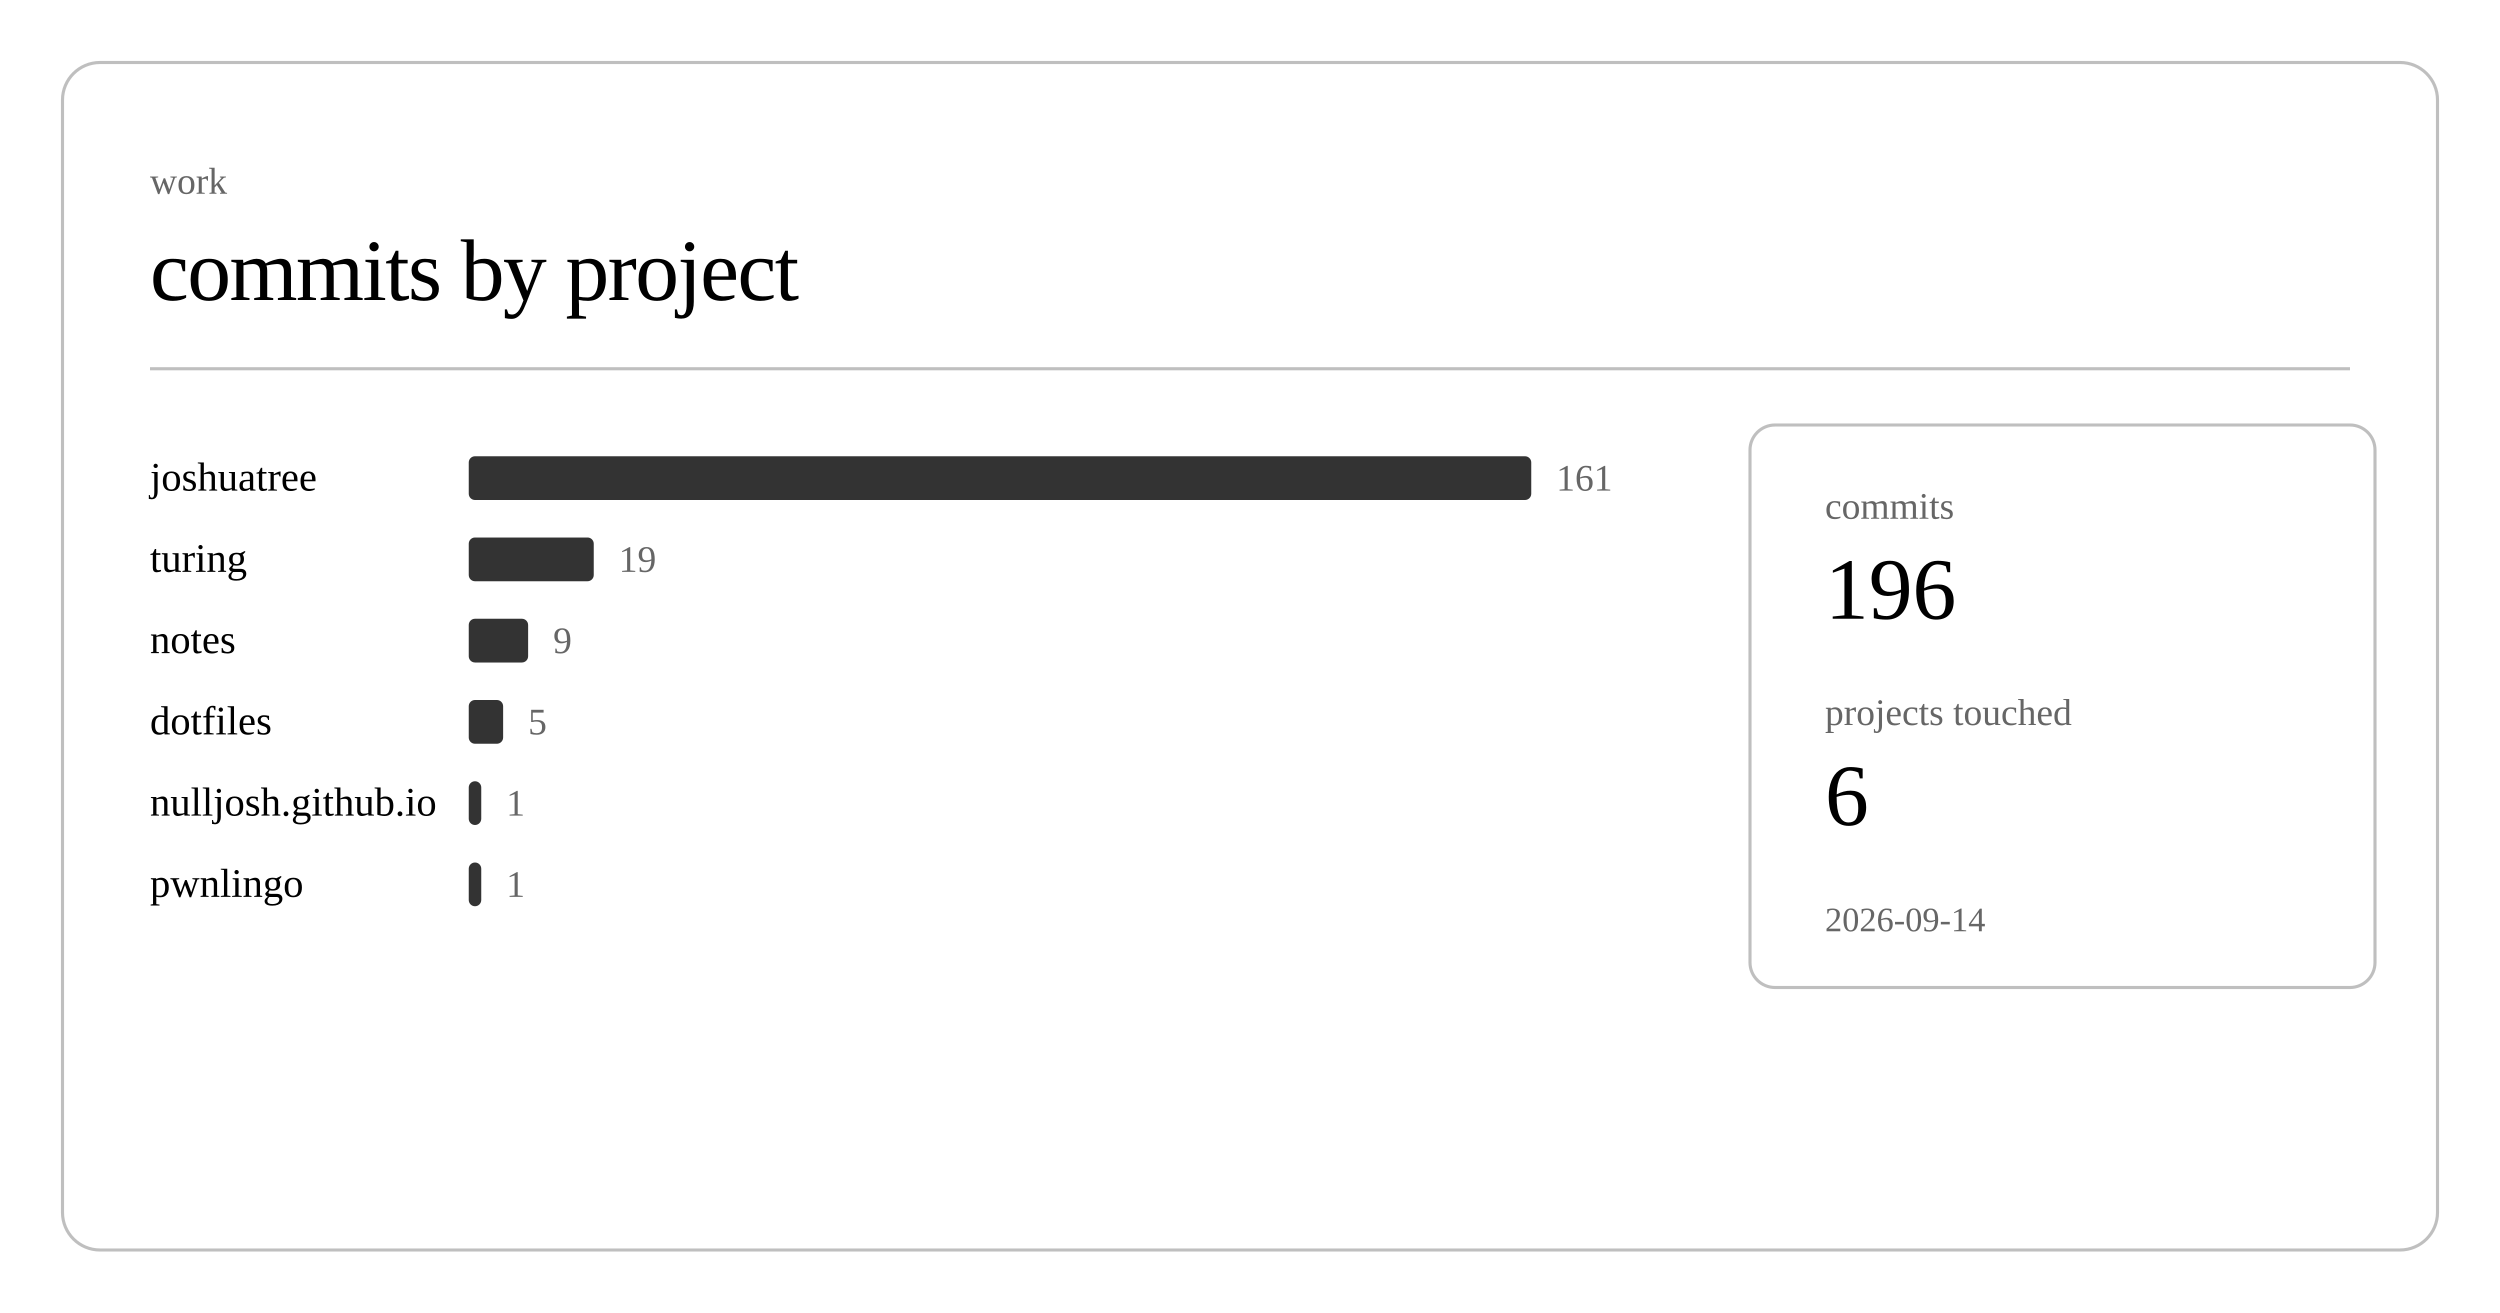
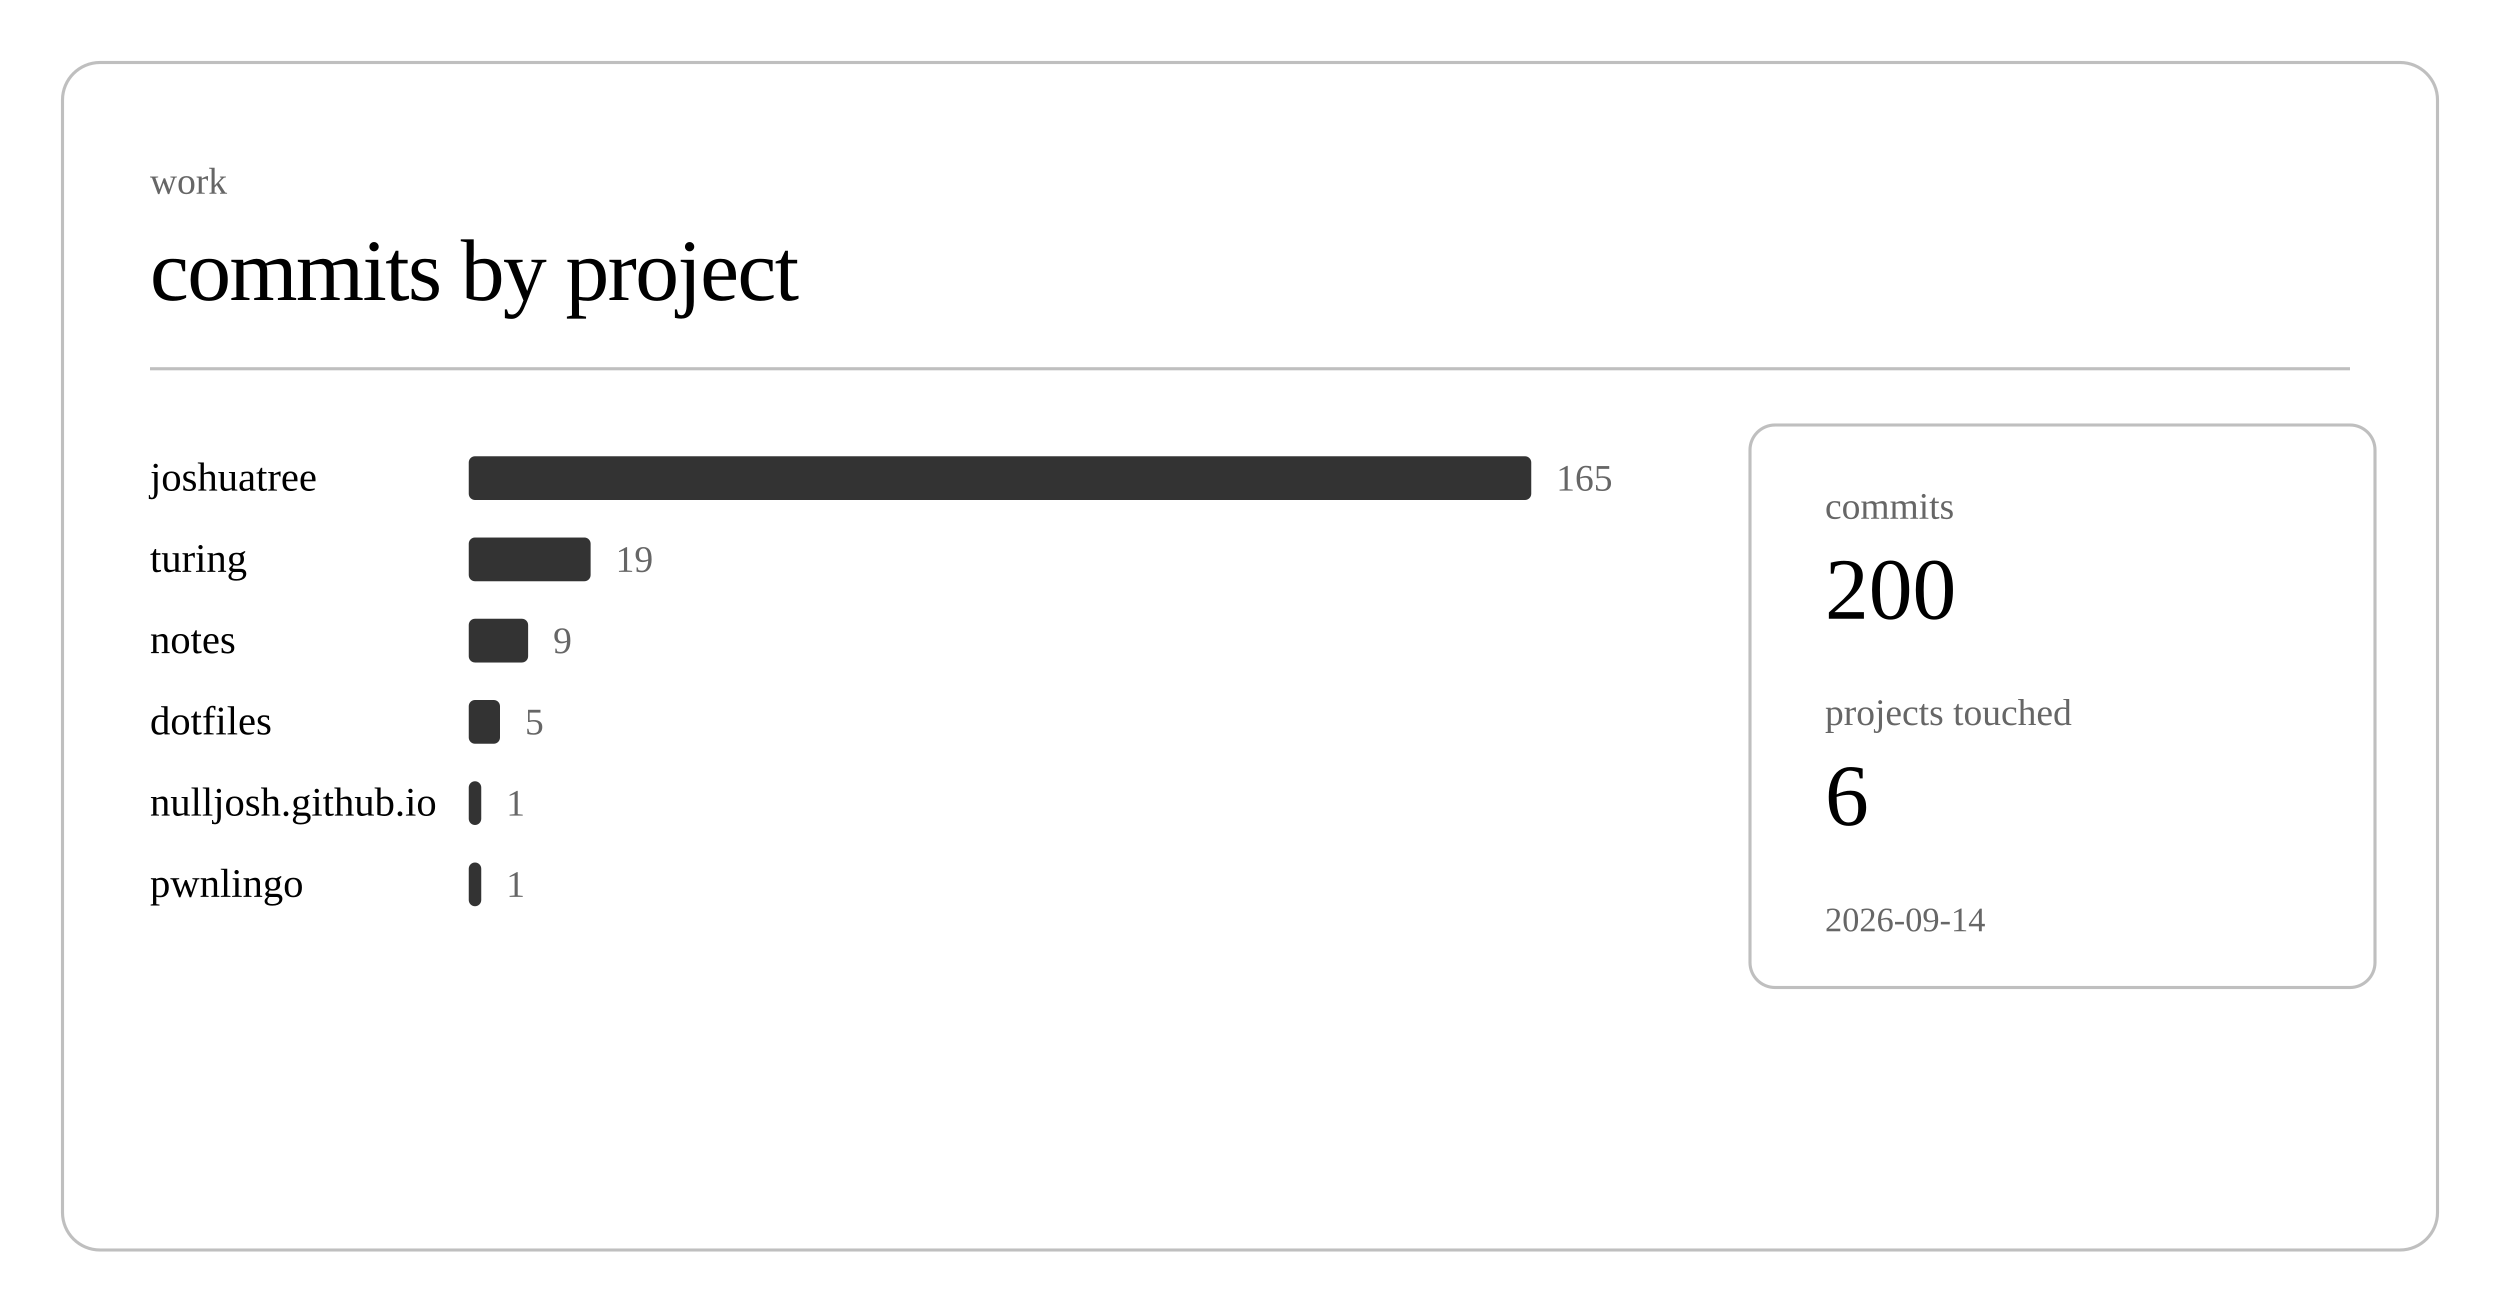
<svg xmlns="http://www.w3.org/2000/svg" class="post-header-svg" viewBox="0 0 800 420" width="800" height="420">
  <rect x="20" y="20" width="760" height="380" rx="12" ry="12" fill="none" stroke="currentColor" stroke-width="1" opacity="0.25" />
  <text fill="currentColor" x="48" y="62" font-size="12" opacity="0.6">work</text>
  <text fill="currentColor" x="48" y="96" font-size="28" font-weight="300" letter-spacing="-0.5">commits by project</text>
  <line stroke="currentColor" x1="48" y1="118" x2="752" y2="118" stroke-width="1" opacity="0.25" />
  <a href="https://github.com/nulljosh/joshuatree">
    <text fill="currentColor" x="48" y="157" font-size="13">joshuatree</text>
  </a>
  <rect x="150" y="146" width="340" height="14" rx="2" fill="currentColor" opacity="0.8" />
-   <text fill="currentColor" x="498" y="157" font-size="12" opacity="0.6">161</text>
+   <text fill="currentColor" x="498" y="157" font-size="12" opacity="0.6">165</text>
  <a href="https://github.com/nulljosh/turing">
    <text fill="currentColor" x="48" y="183" font-size="13">turing</text>
  </a>
-   <rect x="150" y="172" width="40" height="14" rx="2" fill="currentColor" opacity="0.8" />
-   <text fill="currentColor" x="198" y="183" font-size="12" opacity="0.6">19</text>
+   <rect x="150" y="172" width="39" height="14" rx="2" fill="currentColor" opacity="0.8" />
+   <text fill="currentColor" x="197" y="183" font-size="12" opacity="0.6">19</text>
  <a href="https://github.com/nulljosh/notes">
    <text fill="currentColor" x="48" y="209" font-size="13">notes</text>
  </a>
  <rect x="150" y="198" width="19" height="14" rx="2" fill="currentColor" opacity="0.8" />
  <text fill="currentColor" x="177" y="209" font-size="12" opacity="0.6">9</text>
  <a href="https://github.com/nulljosh/dotfiles">
    <text fill="currentColor" x="48" y="235" font-size="13">dotfiles</text>
  </a>
-   <rect x="150" y="224" width="11" height="14" rx="2" fill="currentColor" opacity="0.8" />
-   <text fill="currentColor" x="169" y="235" font-size="12" opacity="0.6">5</text>
+   <rect x="150" y="224" width="10" height="14" rx="2" fill="currentColor" opacity="0.8" />
+   <text fill="currentColor" x="168" y="235" font-size="12" opacity="0.6">5</text>
  <a href="https://github.com/nulljosh/nulljosh.github.io">
    <text fill="currentColor" x="48" y="261" font-size="13">nulljosh.github.io</text>
  </a>
  <rect x="150" y="250" width="4" height="14" rx="2" fill="currentColor" opacity="0.8" />
  <text fill="currentColor" x="162" y="261" font-size="12" opacity="0.6">1</text>
  <a href="https://github.com/nulljosh/pwnlingo">
    <text fill="currentColor" x="48" y="287" font-size="13">pwnlingo</text>
  </a>
  <rect x="150" y="276" width="4" height="14" rx="2" fill="currentColor" opacity="0.8" />
  <text fill="currentColor" x="162" y="287" font-size="12" opacity="0.6">1</text>
  <rect x="560" y="136" width="200" height="180" rx="8" ry="8" fill="none" stroke="currentColor" stroke-width="1" opacity="0.25" />
  <text fill="currentColor" x="584" y="166" font-size="12" opacity="0.6">commits</text>
-   <text fill="currentColor" x="584" y="198" font-size="28" font-weight="500">196</text>
+   <text fill="currentColor" x="584" y="198" font-size="28" font-weight="500">200</text>
  <text fill="currentColor" x="584" y="232" font-size="12" opacity="0.6">projects touched</text>
  <text fill="currentColor" x="584" y="264" font-size="28" font-weight="500">6</text>
  <text fill="currentColor" x="584" y="298" font-size="11" opacity="0.6">2026-09-14</text>
</svg>
